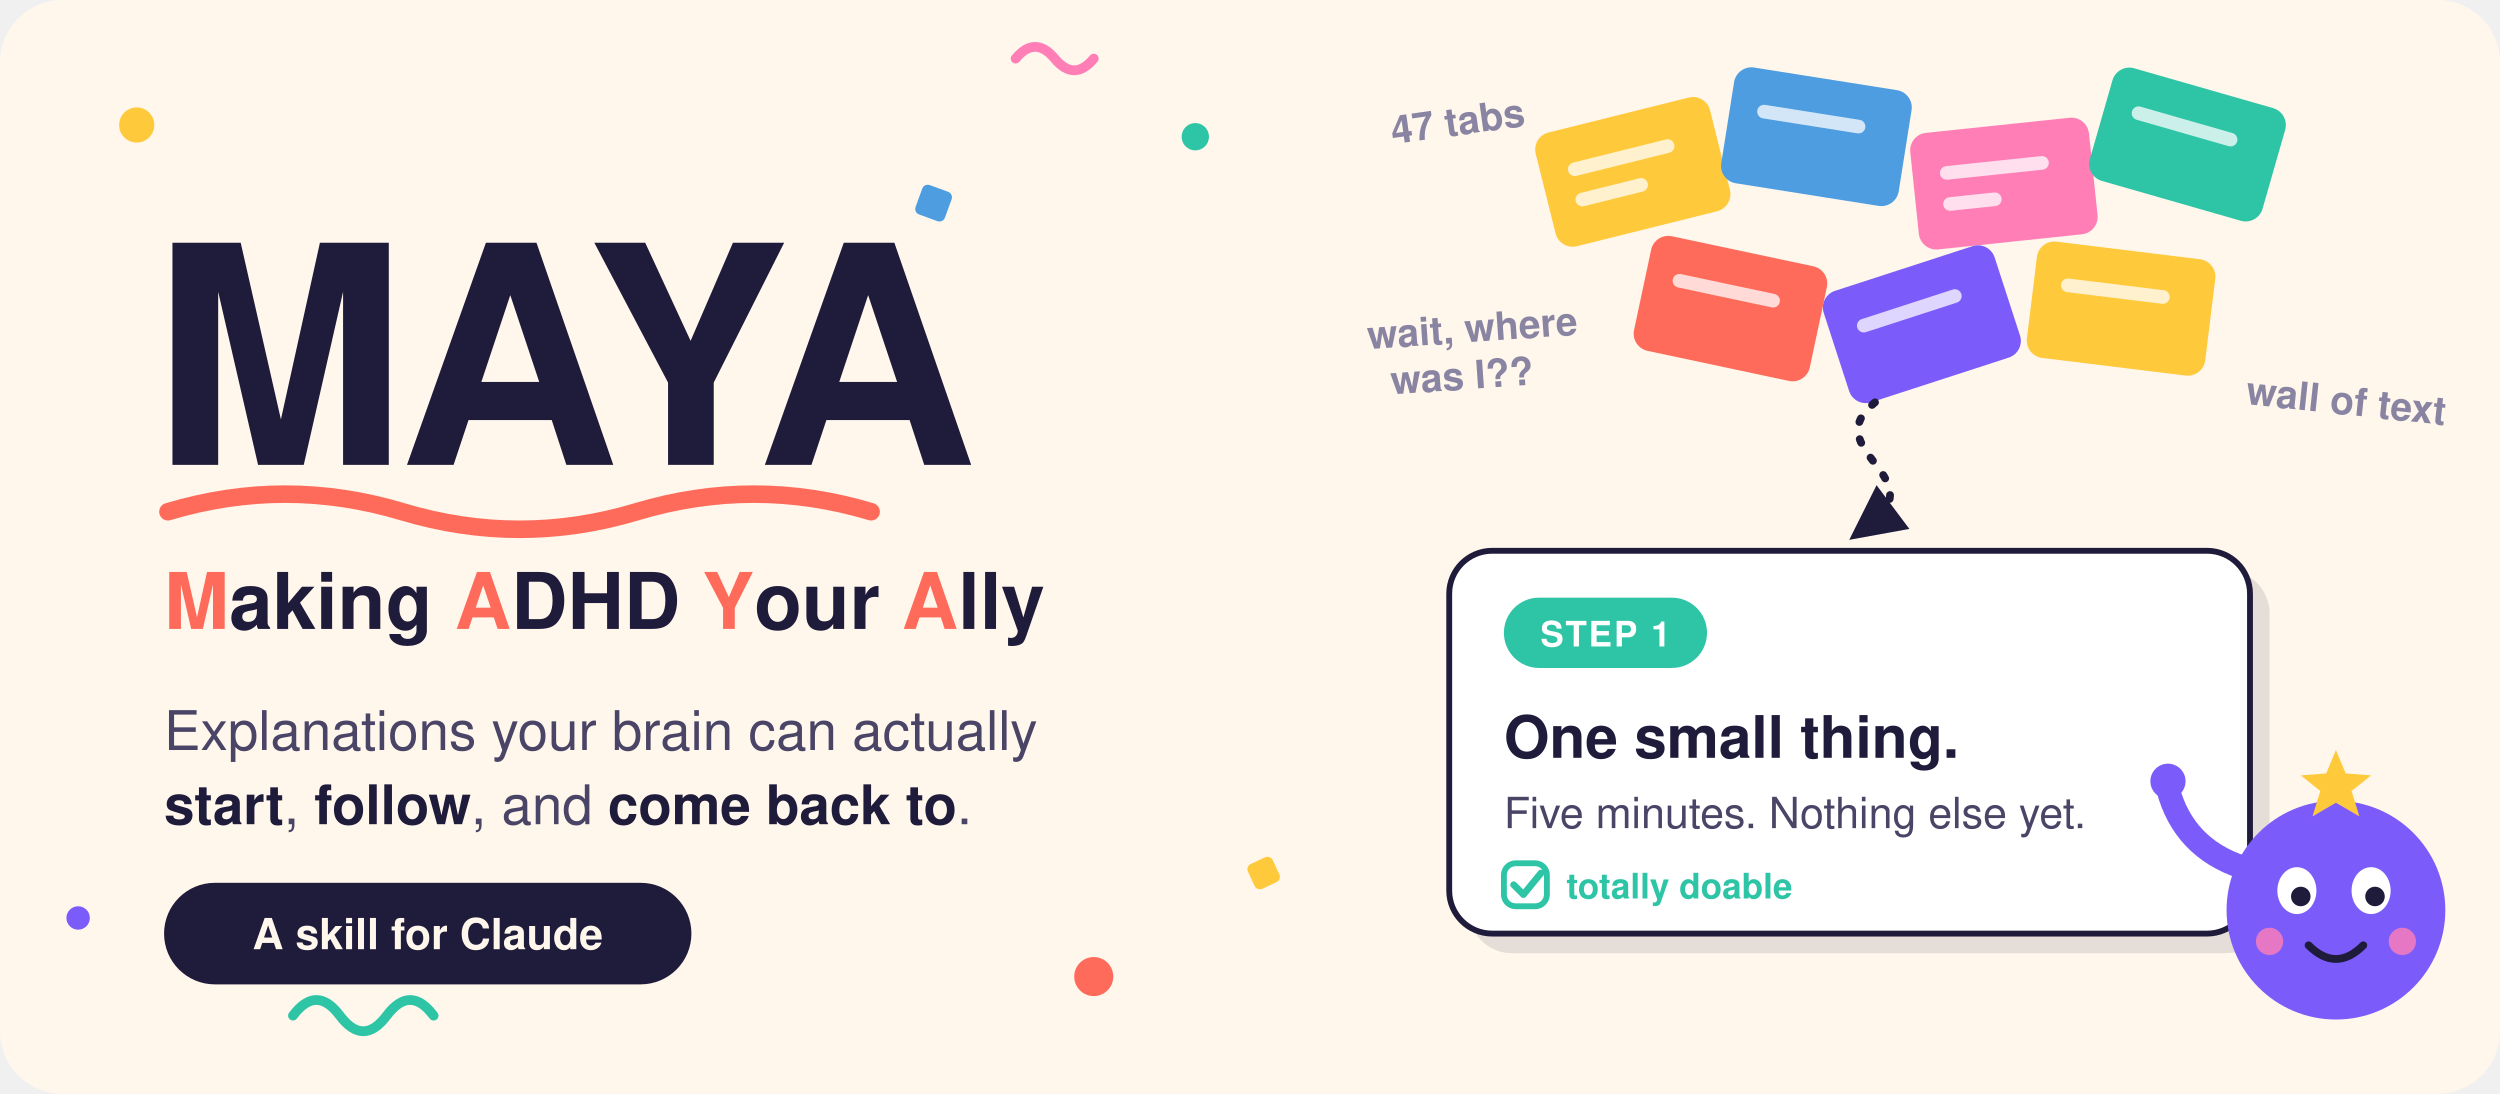
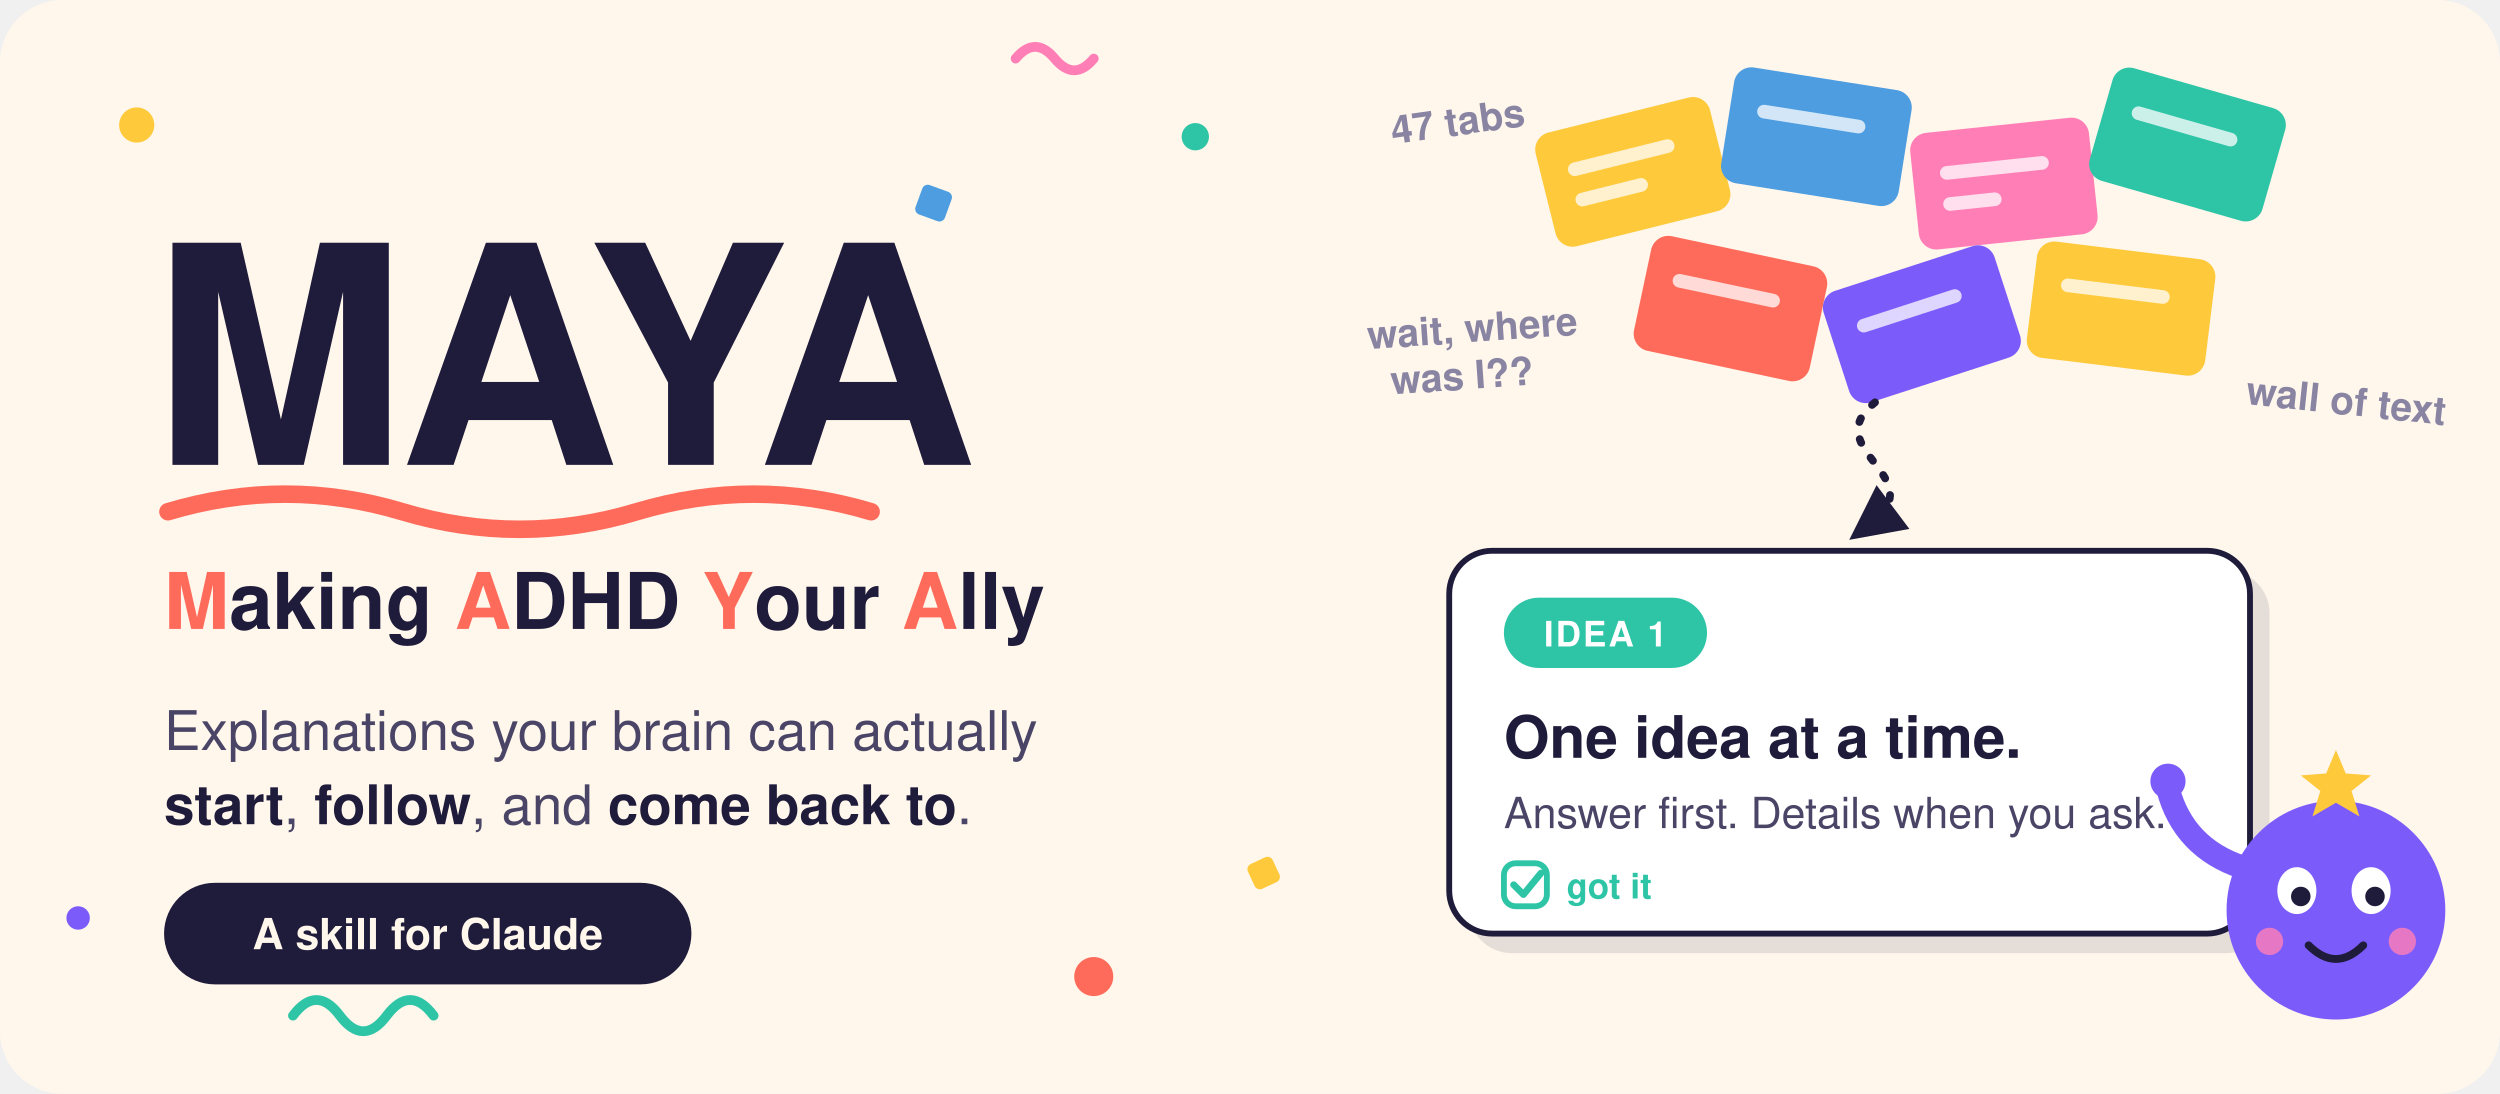
<svg xmlns="http://www.w3.org/2000/svg" width="1280" height="560" viewBox="0 0 1280 560" role="img" aria-labelledby="t">
  <defs>
    <marker id="ah" viewBox="0 0 10 10" refX="5" refY="5" markerWidth="7" markerHeight="7" orient="auto-start-reverse">
      <path d="M0 0 L10 5 L0 10 z" fill="#1F1B3A" />
    </marker>
  </defs>
  <style>text{font-family:'Segoe UI','Helvetica Neue',Helvetica,Arial,sans-serif}</style>
  <rect width="1280" height="560" rx="32" fill="#FFF7EC" />
  <circle cx="70" cy="64" r="9" fill="#FFC93C" />
  <circle cx="612" cy="70" r="7" fill="#2EC4A6" />
  <circle cx="560" cy="500" r="10" fill="#FF6B5B" />
  <circle cx="40" cy="470" r="6" fill="#7B5CFA" />
  <rect x="470" y="96" width="16" height="16" rx="3" fill="#4D9DE0" transform="rotate(20 478 104)" />
  <rect x="640" y="440" width="14" height="14" rx="3" fill="#FFC93C" transform="rotate(-25 647 447)" />
  <path d="M150 520 q12 -16 24 0 t24 0 t24 0" stroke="#2EC4A6" stroke-width="5" fill="none" stroke-linecap="round" />
  <path d="M520 30 q10 -12 20 0 t20 0" stroke="#FF7EB6" stroke-width="5" fill="none" stroke-linecap="round" />
  <text x="78" y="238" font-size="156" font-weight="900" fill="#1F1B3A" letter-spacing="-3">MAYA</text>
  <path d="M86 262 q60 -18 120 0 t120 0 t120 0" stroke="#FF6B5B" stroke-width="9" fill="none" stroke-linecap="round" />
  <text x="84" y="322" font-size="40" font-weight="800" fill="#1F1B3A">
    <tspan fill="#FF6B5B">M</tspan>aking <tspan fill="#FF6B5B">A</tspan>DHD <tspan fill="#FF6B5B">Y</tspan>our <tspan fill="#FF6B5B">A</tspan>lly</text>
  <text x="84" y="384" font-size="28" fill="#4A4566">Explanations your brain can actually</text>
  <text x="84" y="422" font-size="28" fill="#4A4566">
    <tspan font-weight="800" fill="#1F1B3A">start</tspan>, <tspan font-weight="800" fill="#1F1B3A">follow</tspan>, and <tspan font-weight="800" fill="#1F1B3A">come back to</tspan>.</text>
  <rect x="84" y="452" width="270" height="52" rx="26" fill="#1F1B3A" />
  <text x="219" y="486" font-size="22" font-weight="700" fill="#FFF7EC" text-anchor="middle">A skill for Claude</text>
  <g>
    <rect x="790" y="58" width="92" height="60" rx="9" fill="#FFC93C" transform="rotate(-14 836 88)" />
    <rect x="884" y="40" width="92" height="60" rx="9" fill="#4D9DE0" transform="rotate(9 930 70)" />
    <rect x="980" y="64" width="92" height="60" rx="9" fill="#FF7EB6" transform="rotate(-6 1026 94)" />
    <rect x="1074" y="44" width="92" height="60" rx="9" fill="#2EC4A6" transform="rotate(16 1120 74)" />
    <rect x="840" y="128" width="92" height="60" rx="9" fill="#FF6B5B" transform="rotate(12 886 158)" />
    <rect x="938" y="136" width="92" height="60" rx="9" fill="#7B5CFA" transform="rotate(-18 984 166)" />
    <rect x="1040" y="128" width="92" height="60" rx="9" fill="#FFC93C" transform="rotate(7 1086 158)" />
    <g fill="#ffffff" opacity=".75">
      <rect x="804" y="76" width="56" height="7" rx="3.5" transform="rotate(-14 836 88)" />
      <rect x="804" y="92" width="38" height="7" rx="3.5" transform="rotate(-14 836 88)" />
      <rect x="898" y="58" width="56" height="7" rx="3.5" transform="rotate(9 930 70)" />
      <rect x="994" y="82" width="56" height="7" rx="3.5" transform="rotate(-6 1026 94)" />
      <rect x="994" y="98" width="30" height="7" rx="3.5" transform="rotate(-6 1026 94)" />
      <rect x="1088" y="62" width="56" height="7" rx="3.5" transform="rotate(16 1120 74)" />
      <rect x="854" y="146" width="56" height="7" rx="3.5" transform="rotate(12 886 158)" />
      <rect x="952" y="154" width="56" height="7" rx="3.5" transform="rotate(-18 984 166)" />
      <rect x="1054" y="146" width="56" height="7" rx="3.5" transform="rotate(7 1086 158)" />
    </g>
    <text x="712" y="70" font-size="20" font-weight="700" fill="#8A84A3" transform="rotate(-8 740 64)">47 tabs</text>
    <text x="1150" y="210" font-size="20" font-weight="700" fill="#8A84A3" transform="rotate(6 1180 204)">wall of text</text>
    <text x="700" y="176" font-size="20" font-weight="700" fill="#8A84A3" transform="rotate(-4 740 170)">wait, where</text>
    <text x="712" y="200" font-size="20" font-weight="700" fill="#8A84A3" transform="rotate(-4 740 194)">was I??</text>
  </g>
  <path d="M960 206 C 930 230, 990 244, 958 268" stroke="#1F1B3A" stroke-width="4" fill="none" stroke-dasharray="2 9" stroke-linecap="round" marker-end="url(#ah)" />
  <rect x="752" y="292" width="410" height="196" rx="22" fill="#1F1B3A" opacity=".12" />
  <rect x="742" y="282" width="410" height="196" rx="22" fill="#ffffff" stroke="#1F1B3A" stroke-width="3" />
  <rect x="770" y="306" width="104" height="36" rx="18" fill="#2EC4A6" />
-   <text x="822" y="331" font-size="18" font-weight="800" fill="#ffffff" text-anchor="middle" letter-spacing="1">STEP 1</text>
-   <text x="770" y="388" font-size="30" font-weight="900" fill="#1F1B3A">One small thing.</text>
-   <text x="770" y="424" font-size="22" fill="#4A4566">Five minutes. Nothing else yet.</text>
+   <text x="822" y="331" font-size="18" font-weight="800" fill="#ffffff" text-anchor="middle" letter-spacing="1">IDEA 1</text>
+   <text x="770" y="388" font-size="30" font-weight="900" fill="#1F1B3A">One idea at a time.</text>
+   <text x="770" y="424" font-size="22" fill="#4A4566">Answer first. Details when you ask.</text>
  <rect x="770" y="442" width="22" height="22" rx="6" fill="none" stroke="#2EC4A6" stroke-width="3" />
  <path d="M775 453 l5 5 l9 -11" stroke="#2EC4A6" stroke-width="3.5" fill="none" stroke-linecap="round" stroke-linejoin="round" />
-   <text x="802" y="460" font-size="18" font-weight="800" fill="#2EC4A6">totally doable</text>
+   <text x="802" y="460" font-size="18" font-weight="800" fill="#2EC4A6">got it</text>
  <g>
    <path d="M1148 444 q-30 -10 -38 -40" stroke="#7B5CFA" stroke-width="12" fill="none" stroke-linecap="round" />
    <circle cx="1110" cy="400" r="9" fill="#7B5CFA" />
    <circle cx="1196" cy="466" r="56" fill="#7B5CFA" />
    <ellipse cx="1176" cy="456" rx="10" ry="12" fill="#ffffff" />
    <ellipse cx="1214" cy="456" rx="10" ry="12" fill="#ffffff" />
    <circle cx="1178" cy="459" r="5" fill="#1F1B3A" />
    <circle cx="1216" cy="459" r="5" fill="#1F1B3A" />
    <circle cx="1162" cy="482" r="7" fill="#FF7EB6" opacity=".8" />
    <circle cx="1230" cy="482" r="7" fill="#FF7EB6" opacity=".8" />
    <path d="M1182 484 q14 14 28 0" stroke="#1F1B3A" stroke-width="4" fill="none" stroke-linecap="round" />
    <path d="M1196 398 l5 12 l13 1 l-10 8 l4 13 l-12 -7 l-12 7 l4 -13 l-10 -8 l13 -1 z" fill="#FFC93C" transform="translate(0 -14)" />
  </g>
</svg>
